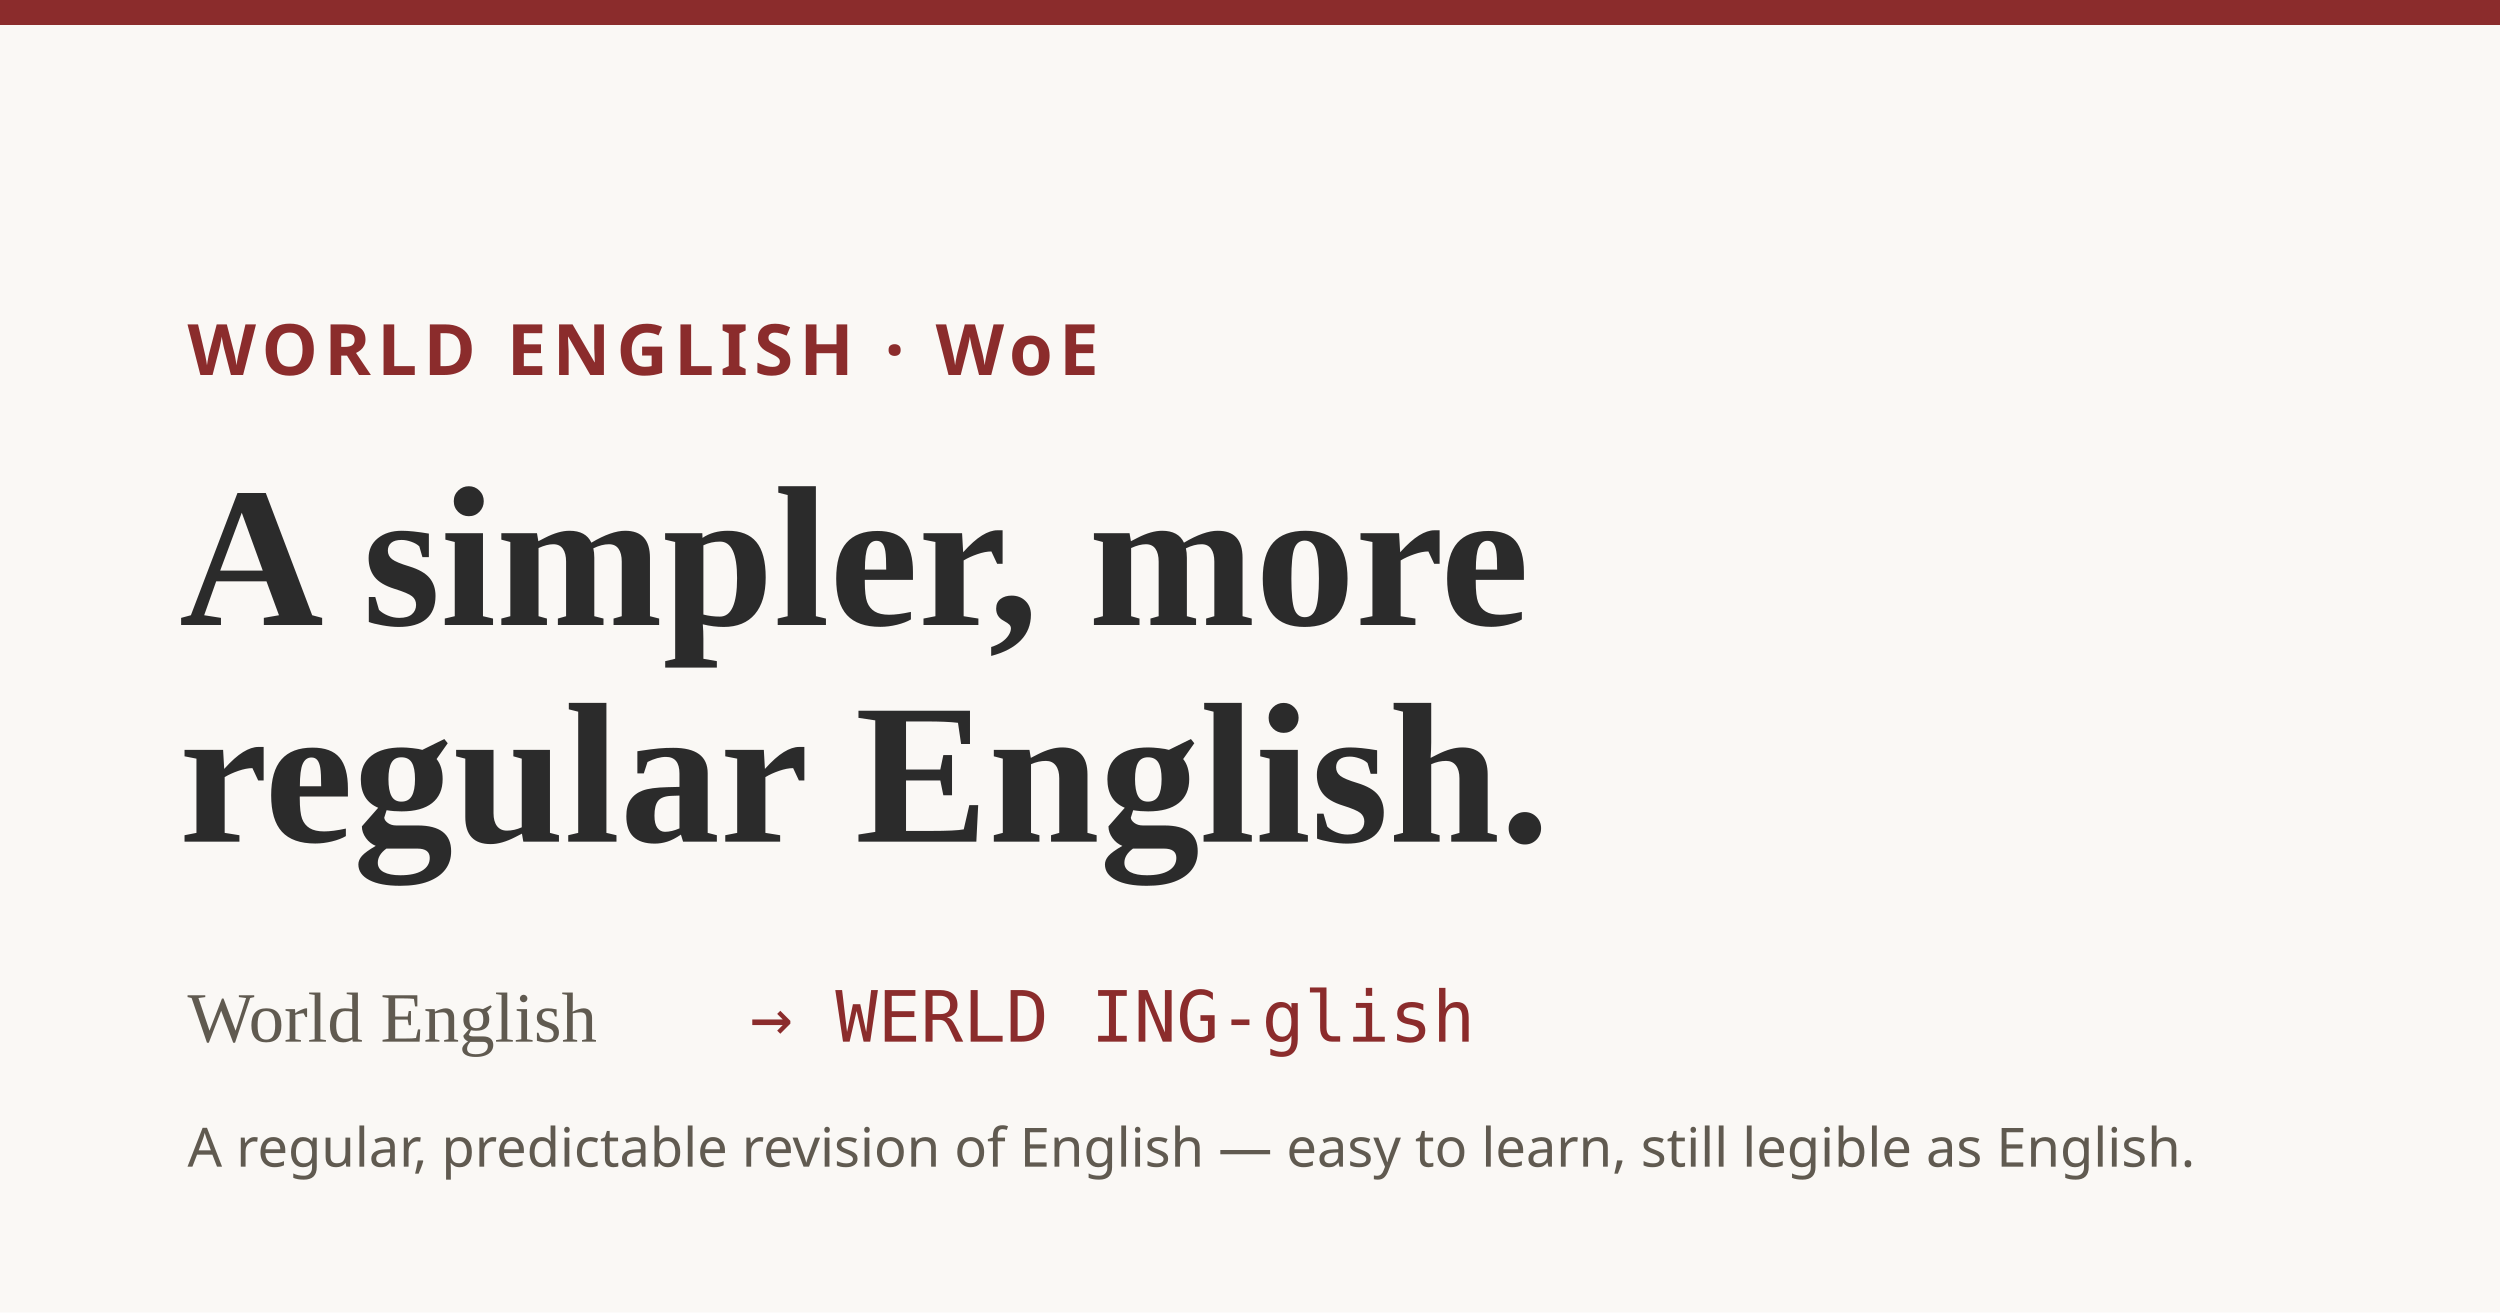
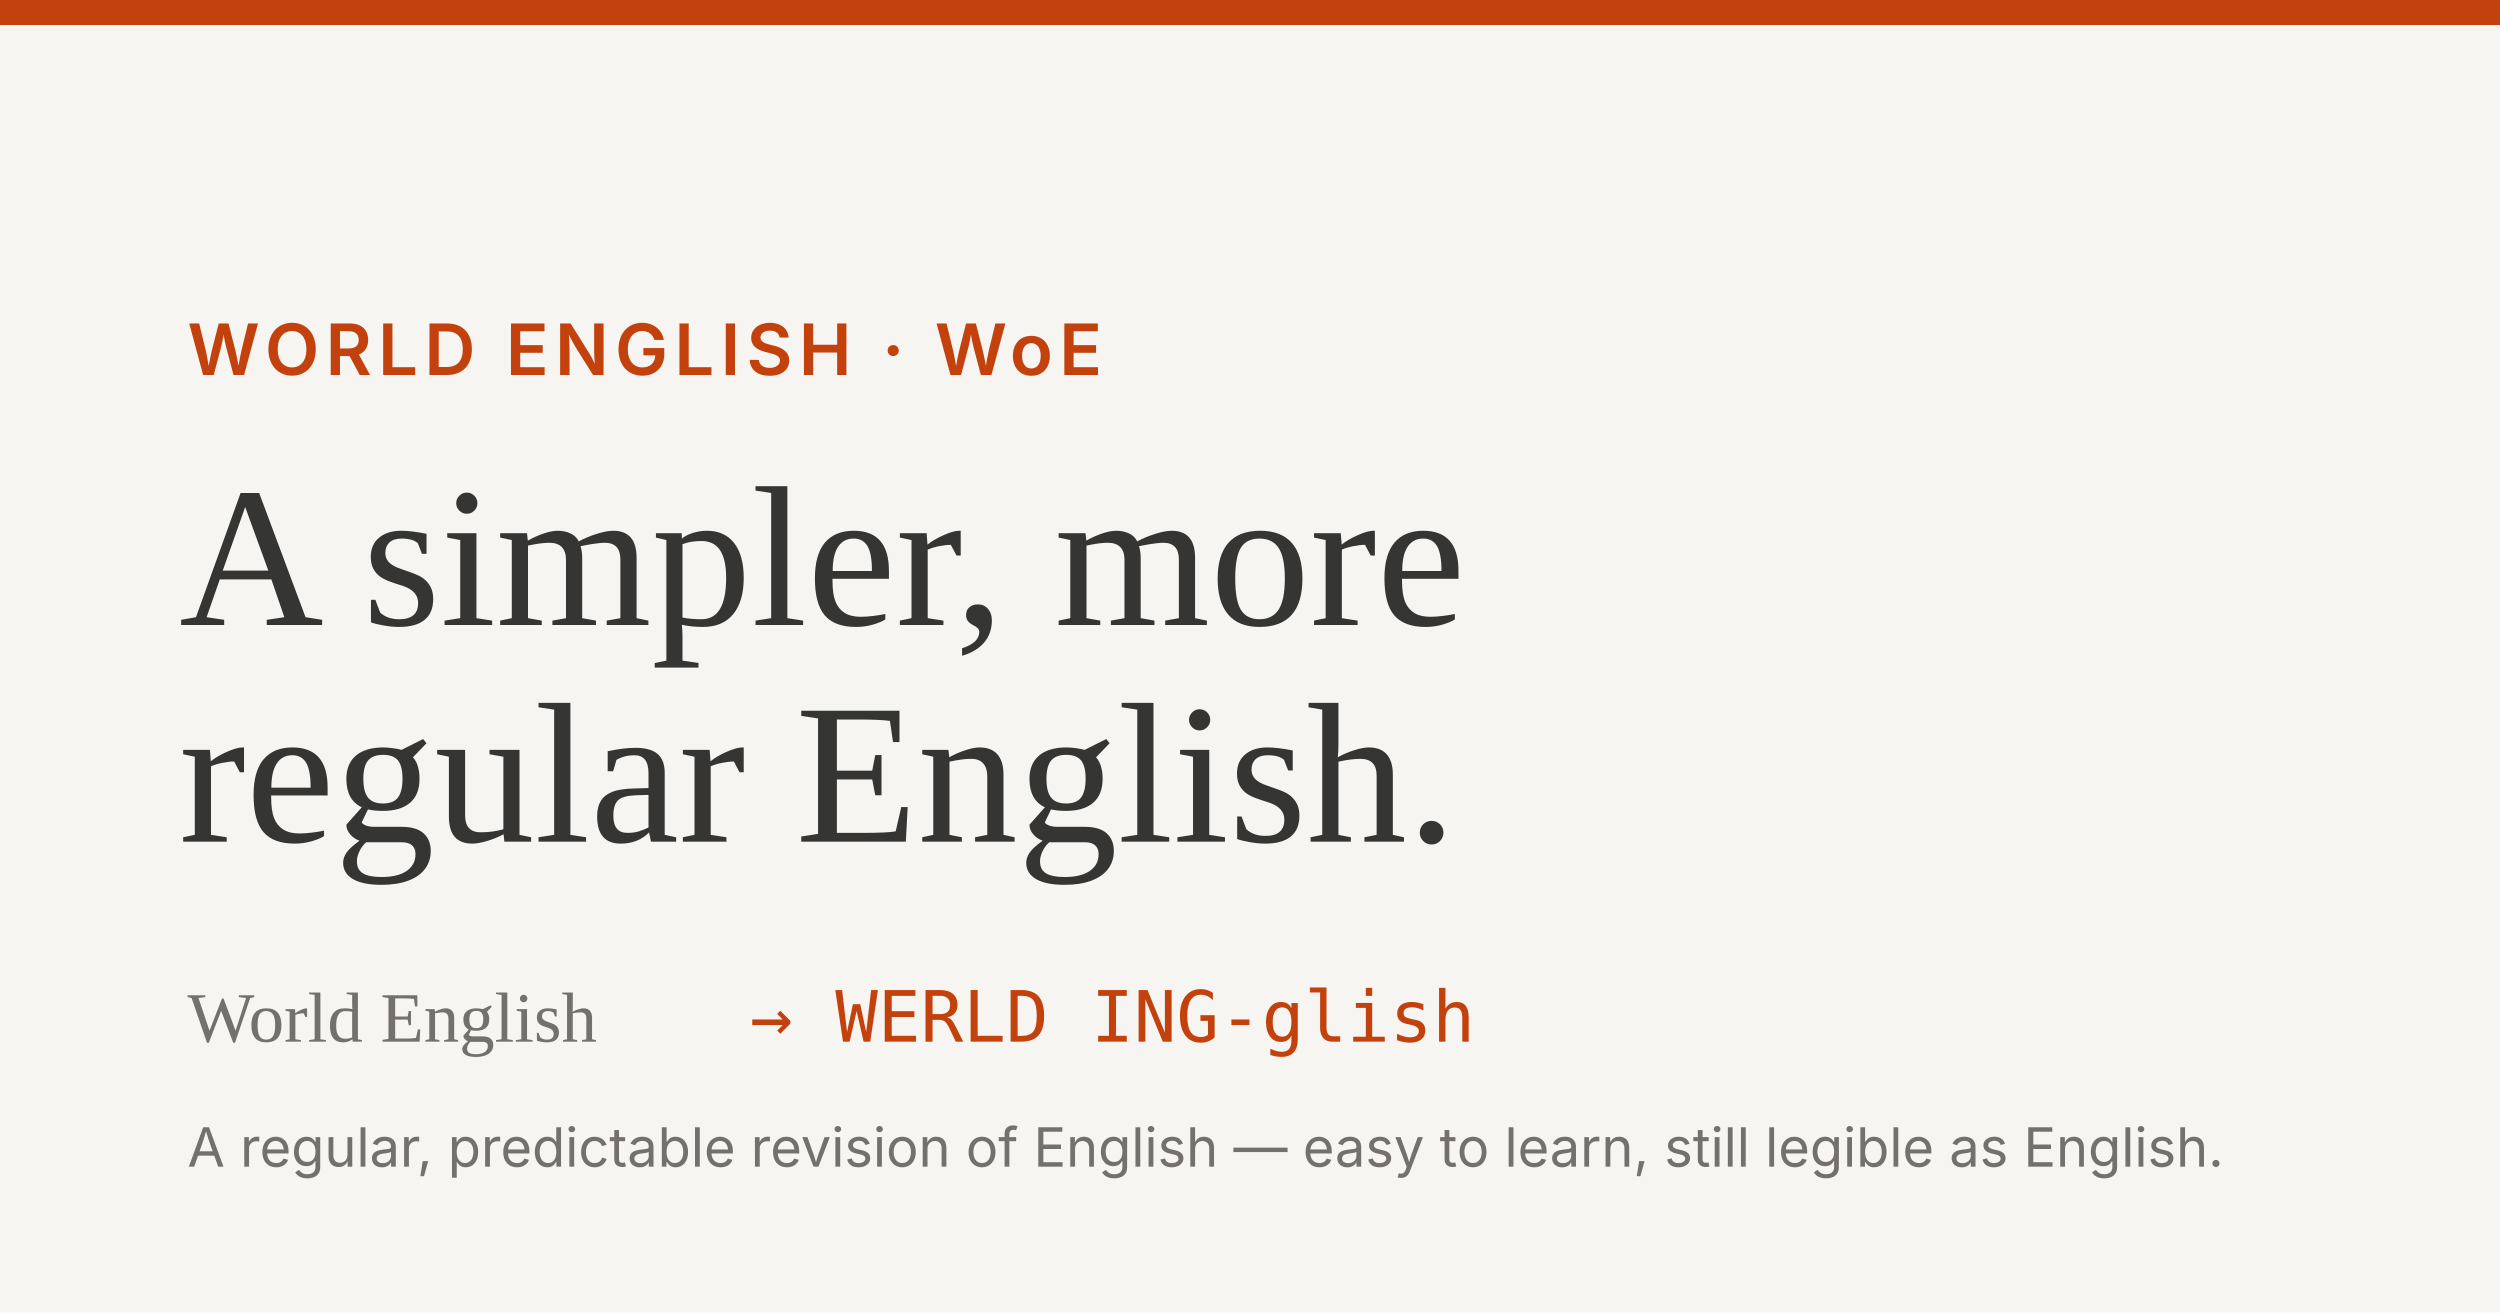
<svg xmlns="http://www.w3.org/2000/svg" viewBox="0 0 1200 630" width="1200" height="630" role="img" aria-label="World English — a simpler, more regular English">
-   <rect width="1200" height="630" fill="#faf8f5" />
-   <rect width="1200" height="12" fill="#8b2c2c" />
-   <g font-family="Georgia, 'Times New Roman', serif" fill="#2b2b2b">
-     <text x="90" y="180" font-size="34" letter-spacing="3" fill="#8b2c2c" font-family="system-ui, sans-serif" font-weight="600">WORLD ENGLISH · WoE</text>
-     <text x="86" y="300" font-size="96" font-weight="700">A simpler, more</text>
-     <text x="86" y="404" font-size="96" font-weight="700">regular English.</text>
-     <text x="90" y="500" font-size="34" fill="#605a50">World English</text>
-     <text x="360" y="500" font-size="34" fill="#8b2c2c" font-family="ui-monospace, Menlo, monospace">→  WERLD ING-glish</text>
+   <rect width="1200" height="630" fill="#f6f5f1" />
+   <rect width="1200" height="12" fill="#c2410c" />
+   <g font-family="Fraunces, Georgia, 'Times New Roman', serif" fill="#353534">
+     <text x="90" y="180" font-size="34" letter-spacing="3" fill="#c2410c" font-family="Inter, system-ui, sans-serif" font-weight="600">WORLD ENGLISH · WoE</text>
+     <text x="86" y="300" font-size="96" font-weight="500">A simpler, more</text>
+     <text x="86" y="404" font-size="96" font-weight="500">regular English.</text>
+     <text x="90" y="500" font-size="34" fill="#73706d">World English</text>
+     <text x="360" y="500" font-size="34" fill="#c2410c" font-family="ui-monospace, Menlo, monospace">→  WERLD ING-glish</text>
  </g>
-   <text x="90" y="560" font-size="26" fill="#605a50" font-family="system-ui, sans-serif">A regular, predictable revision of English — easy to learn, still legible as English.</text>
+   <text x="90" y="560" font-size="26" fill="#73706d" font-family="Inter, system-ui, sans-serif">A regular, predictable revision of English — easy to learn, still legible as English.</text>
</svg>
